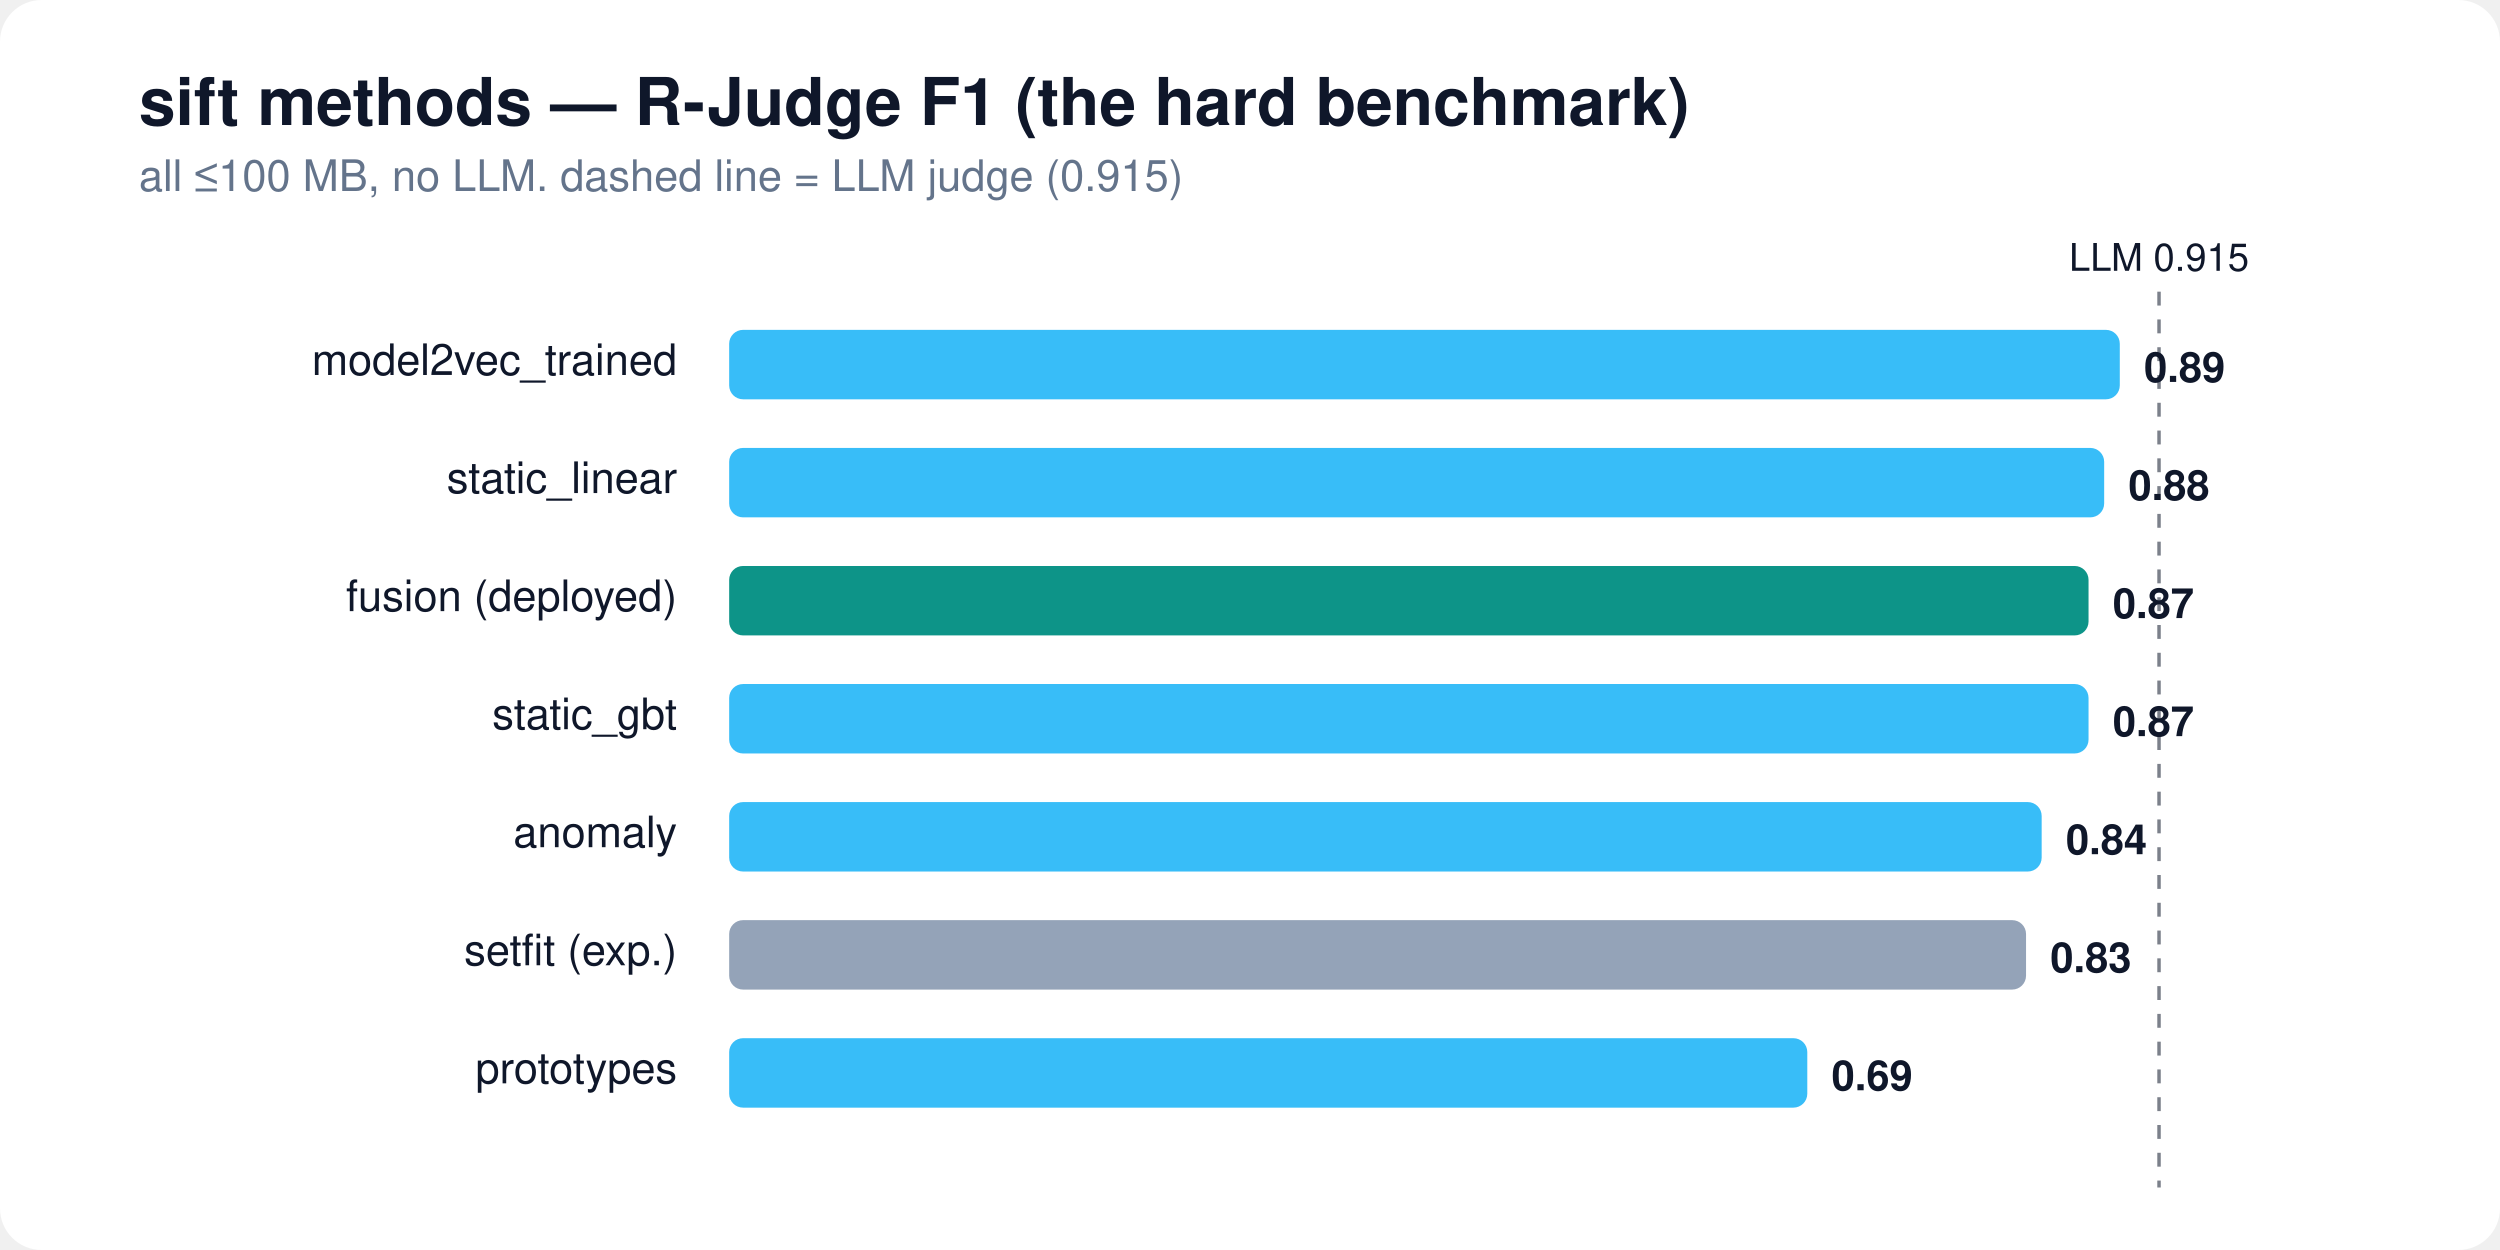
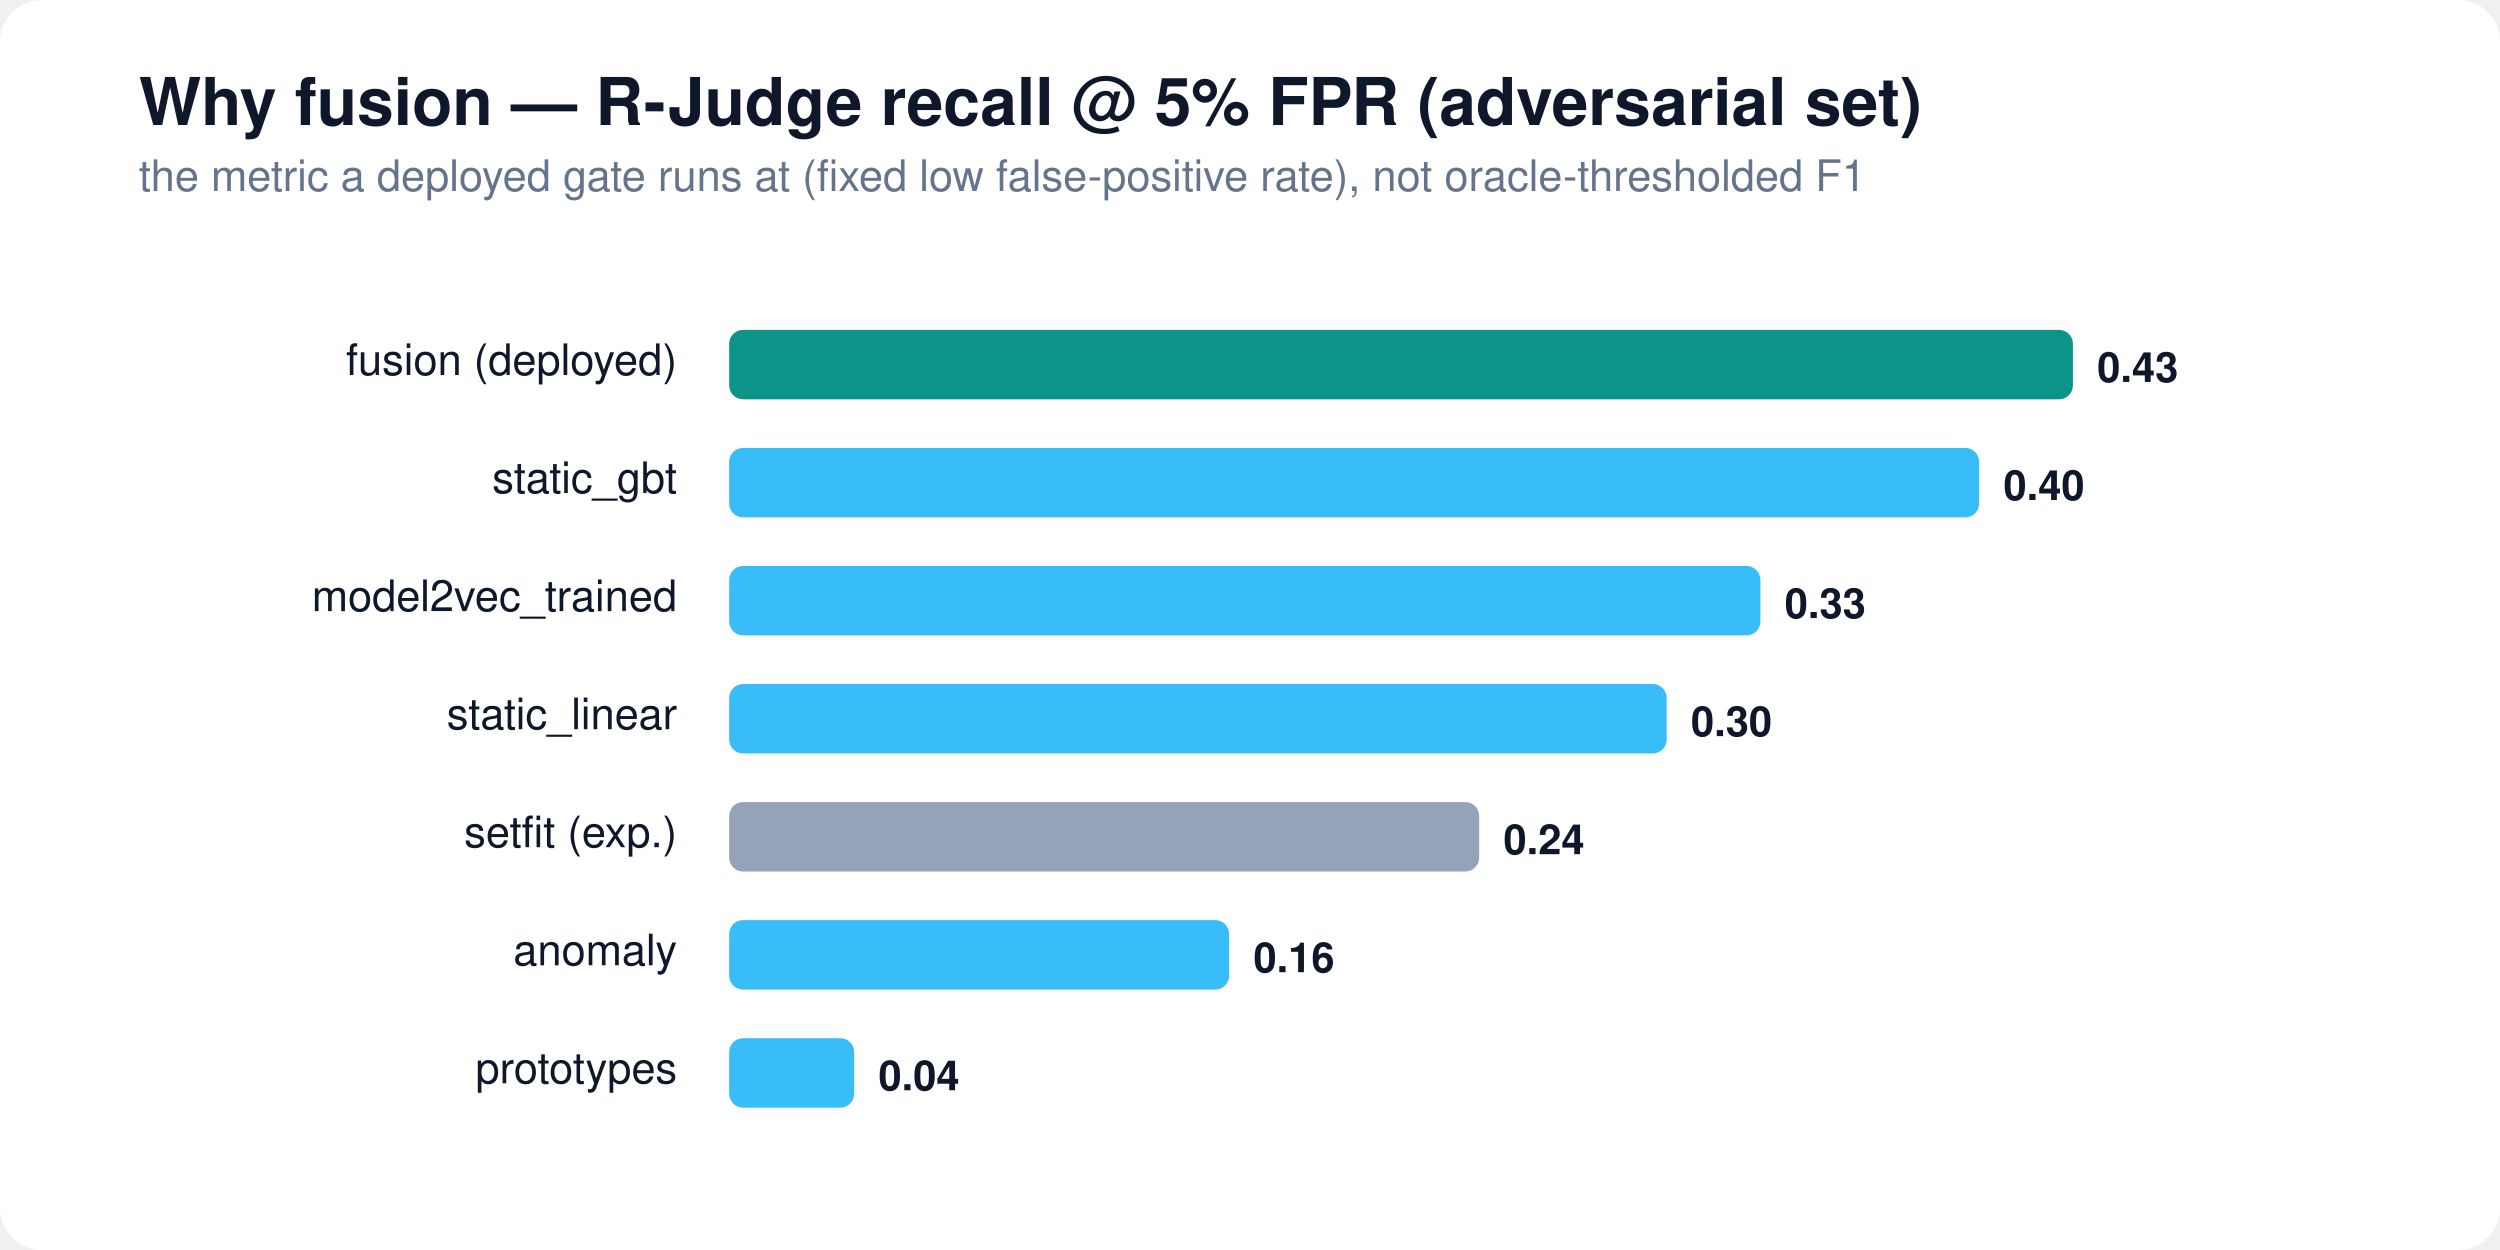
<svg xmlns="http://www.w3.org/2000/svg" viewBox="0 0 720 360" font-family="Segoe UI,Helvetica,Arial,sans-serif">
  <rect width="720" height="360" rx="12" fill="#ffffff" />
-   <text x="40" y="36" font-size="19" font-weight="700" fill="#0f172a">sift methods — R-Judge F1 (the hard benchmark)</text>
-   <text x="40" y="55" font-size="12.5" fill="#64748b">all ≤100 MB, no LLM. dashed line = LLM judge (0.915)</text>
-   <line x1="621.8" y1="84" x2="621.8" y2="342" stroke="#0f172a" stroke-dasharray="4 4" opacity="0.55" />
-   <text x="621.8" y="78" font-size="11" text-anchor="middle" fill="#0f172a">LLM 0.915</text>
-   <text x="195" y="108.0" font-size="12.5" text-anchor="end" fill="#0f172a">model2vec_trained</text>
-   <rect x="210" y="95.0" width="400.5" height="20" rx="4" fill="#38bdf8" />
-   <text x="617.5" y="110.0" font-size="12" font-weight="700" fill="#0f172a">0.89</text>
-   <text x="195" y="142.0" font-size="12.5" text-anchor="end" fill="#0f172a">static_linear</text>
-   <rect x="210" y="129.0" width="396.0" height="20" rx="4" fill="#38bdf8" />
-   <text x="613.0" y="144.0" font-size="12" font-weight="700" fill="#0f172a">0.88</text>
-   <text x="195" y="176.0" font-size="12.5" text-anchor="end" fill="#0f172a">fusion (deployed)</text>
-   <rect x="210" y="163.0" width="391.5" height="20" rx="4" fill="#0d9488" />
-   <text x="608.5" y="178.0" font-size="12" font-weight="700" fill="#0f172a">0.87</text>
-   <text x="195" y="210.0" font-size="12.5" text-anchor="end" fill="#0f172a">static_gbt</text>
-   <rect x="210" y="197.0" width="391.5" height="20" rx="4" fill="#38bdf8" />
-   <text x="608.5" y="212.0" font-size="12" font-weight="700" fill="#0f172a">0.87</text>
-   <text x="195" y="244.0" font-size="12.5" text-anchor="end" fill="#0f172a">anomaly</text>
-   <rect x="210" y="231.0" width="378.0" height="20" rx="4" fill="#38bdf8" />
-   <text x="595.0" y="246.0" font-size="12" font-weight="700" fill="#0f172a">0.84</text>
-   <text x="195" y="278.0" font-size="12.5" text-anchor="end" fill="#0f172a">setfit (exp.)</text>
-   <rect x="210" y="265.0" width="373.5" height="20" rx="4" fill="#94a3b8" />
-   <text x="590.5" y="280.0" font-size="12" font-weight="700" fill="#0f172a">0.83</text>
+   <text x="40" y="36" font-size="19" font-weight="700" fill="#0f172a">Why fusion — R-Judge recall @ 5% FPR (adversarial set)</text>
+   <text x="40" y="55" font-size="12.5" fill="#64748b">the metric a deployed gate runs at (fixed low false-positive rate), not oracle-thresholded F1</text>
+   <text x="195" y="108.0" font-size="12.5" text-anchor="end" fill="#0f172a">fusion (deployed)</text>
+   <rect x="210" y="95.0" width="387.0" height="20" rx="4" fill="#0d9488" />
+   <text x="604.0" y="110.0" font-size="12" font-weight="700" fill="#0f172a">0.43</text>
+   <text x="195" y="142.0" font-size="12.5" text-anchor="end" fill="#0f172a">static_gbt</text>
+   <rect x="210" y="129.0" width="360.0" height="20" rx="4" fill="#38bdf8" />
+   <text x="577.0" y="144.0" font-size="12" font-weight="700" fill="#0f172a">0.40</text>
+   <text x="195" y="176.0" font-size="12.5" text-anchor="end" fill="#0f172a">model2vec_trained</text>
+   <rect x="210" y="163.0" width="297.0" height="20" rx="4" fill="#38bdf8" />
+   <text x="514.0" y="178.0" font-size="12" font-weight="700" fill="#0f172a">0.33</text>
+   <text x="195" y="210.0" font-size="12.5" text-anchor="end" fill="#0f172a">static_linear</text>
+   <rect x="210" y="197.0" width="270.0" height="20" rx="4" fill="#38bdf8" />
+   <text x="487.0" y="212.0" font-size="12" font-weight="700" fill="#0f172a">0.30</text>
+   <text x="195" y="244.0" font-size="12.5" text-anchor="end" fill="#0f172a">setfit (exp.)</text>
+   <rect x="210" y="231.0" width="216.0" height="20" rx="4" fill="#94a3b8" />
+   <text x="433.0" y="246.0" font-size="12" font-weight="700" fill="#0f172a">0.24</text>
+   <text x="195" y="278.0" font-size="12.5" text-anchor="end" fill="#0f172a">anomaly</text>
+   <rect x="210" y="265.0" width="144.0" height="20" rx="4" fill="#38bdf8" />
+   <text x="361.0" y="280.0" font-size="12" font-weight="700" fill="#0f172a">0.16</text>
  <text x="195" y="312.0" font-size="12.5" text-anchor="end" fill="#0f172a">prototypes</text>
-   <rect x="210" y="299.0" width="310.5" height="20" rx="4" fill="#38bdf8" />
-   <text x="527.5" y="314.0" font-size="12" font-weight="700" fill="#0f172a">0.69</text>
+   <rect x="210" y="299.0" width="36.0" height="20" rx="4" fill="#38bdf8" />
+   <text x="253.0" y="314.0" font-size="12" font-weight="700" fill="#0f172a">0.04</text>
</svg>
